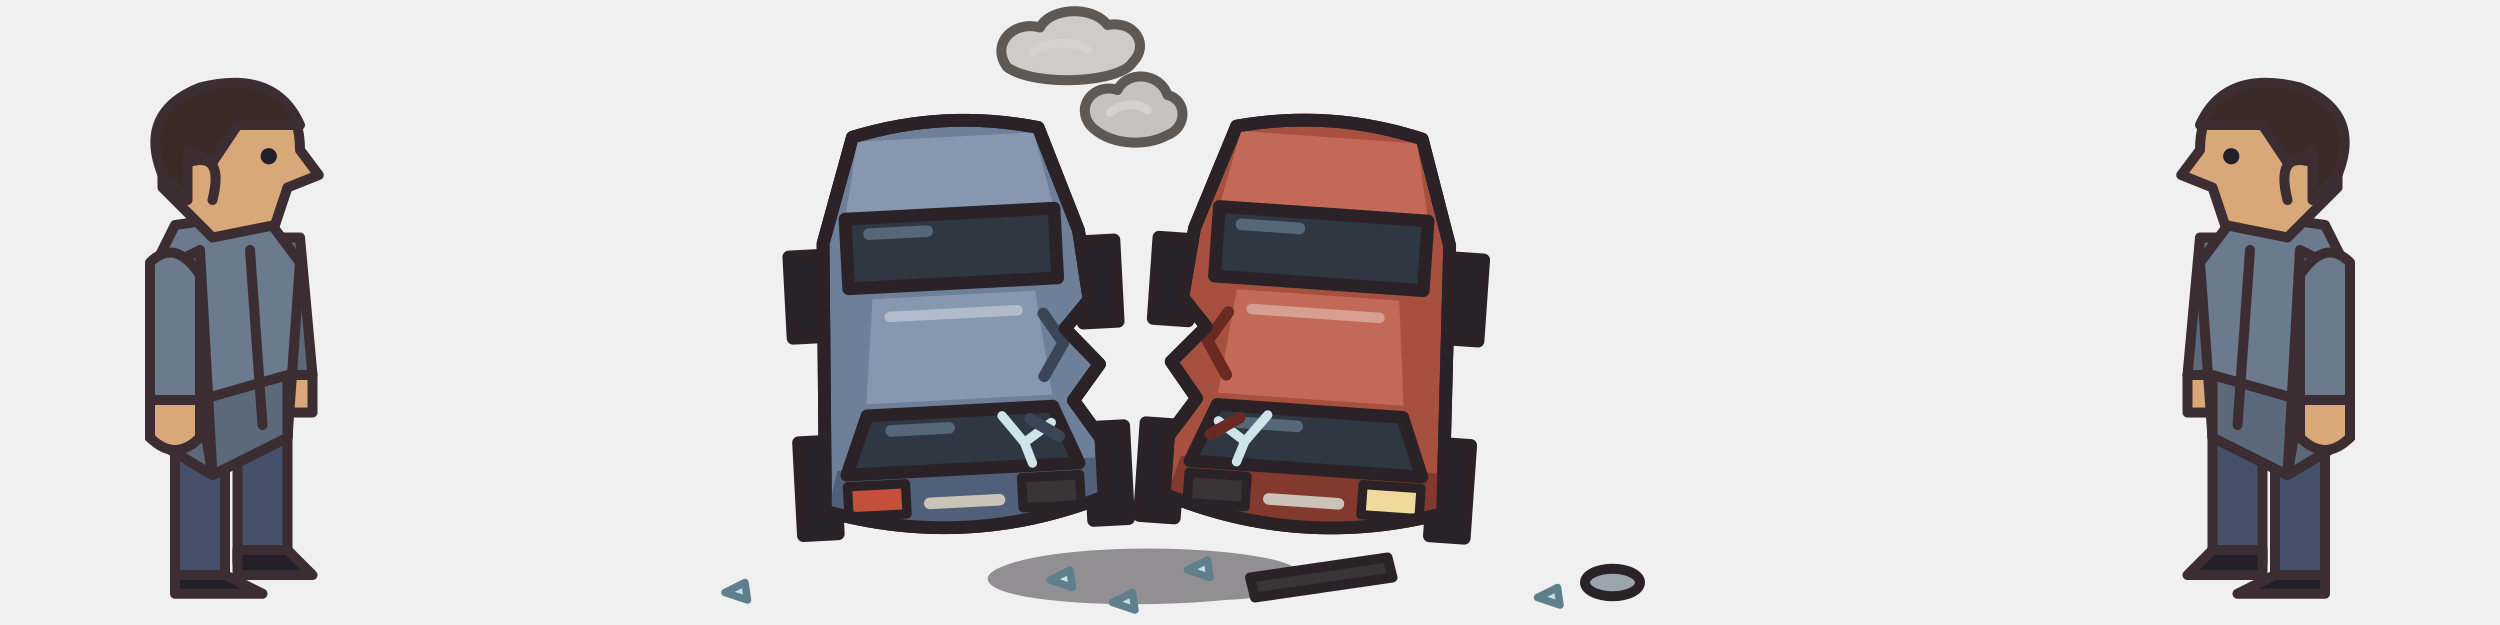
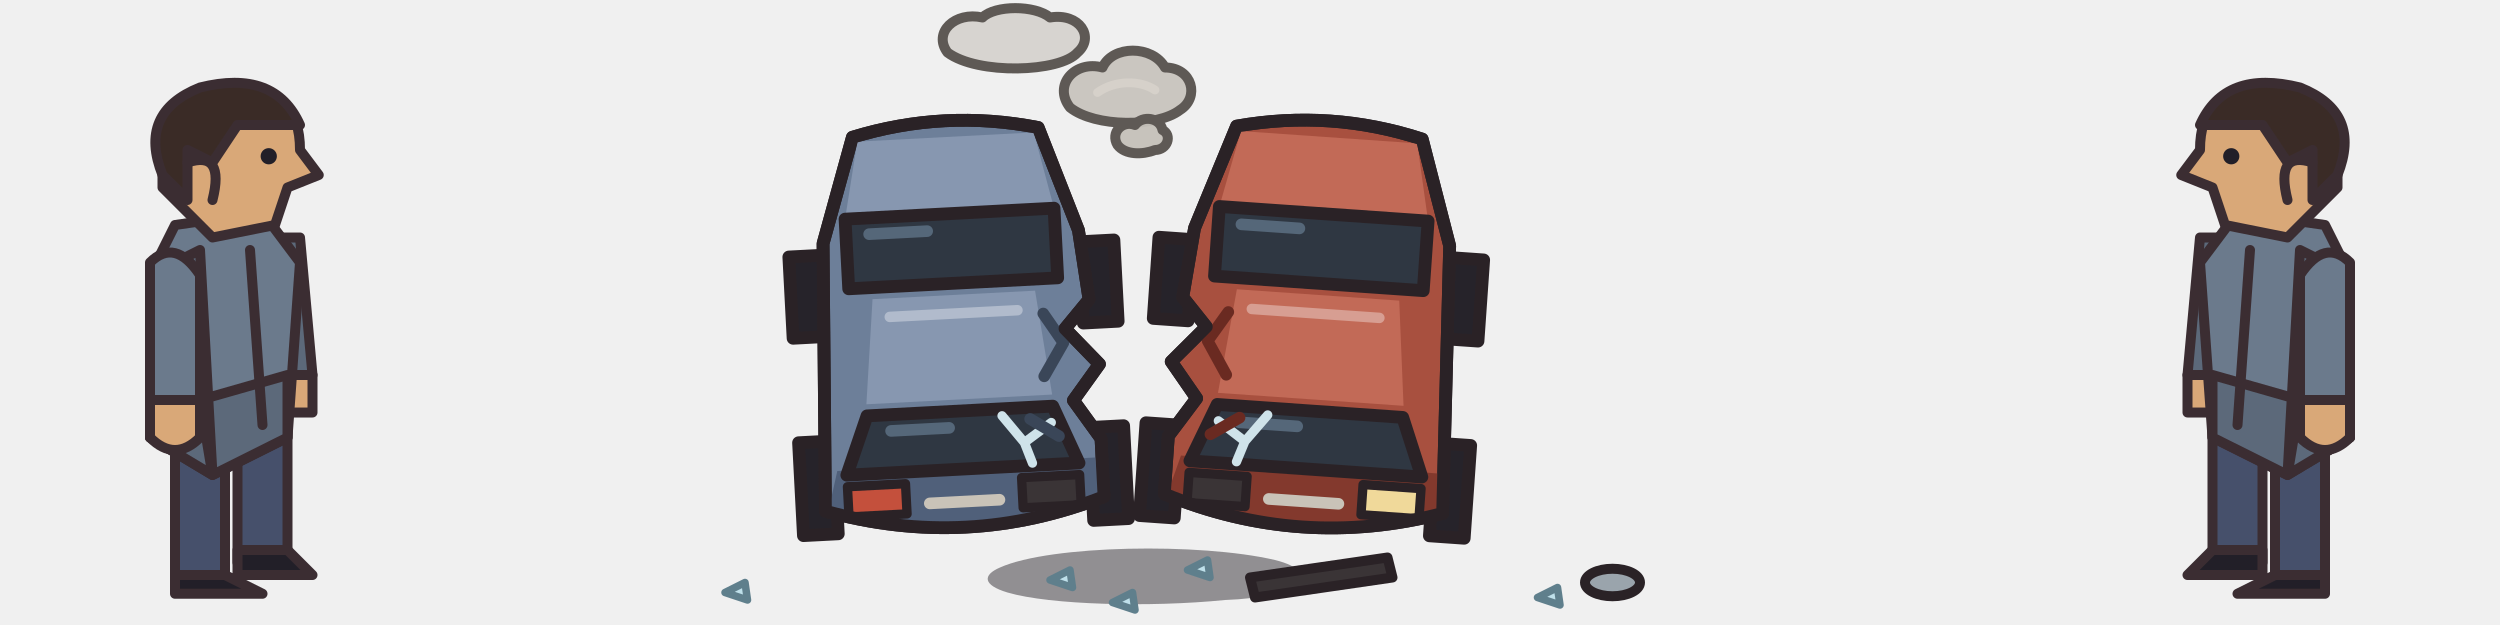
<svg xmlns="http://www.w3.org/2000/svg" width="200" height="50" viewBox="0 0 200 50" shape-rendering="geometricPrecision" stroke="#2a2226" stroke-width="1" stroke-linejoin="round" stroke-linecap="round">
  <g transform="translate(9 6)" stroke="#3b2d32" stroke-width="0.8">
    <path d="M10 28 L14 28 L14 39 L10 39 Z M5 29 L9 30 L9 41 L5 41 Z" fill="#46506b" />
    <path d="M10 38 L14 38 L16 40 L10 40 Z M5 40 L9 40 L12 41.5 L5 41.5 Z" fill="#221f28" />
    <path d="M12 13 L15 13 L16 24 L13 25 Z" fill="#5c697a" />
    <path d="M13 24 L16 24 L16 27 L13 27 Z" fill="#d9a878" />
    <path d="M5 12 L12 11 L15 15 L14 29 L8 32 L3 29 L3 16 Z" fill="#6b7a8c" />
    <path d="M3 16 L7 14 L8 32 L3 29 Z M7 26 L14 24 L14 29 L8 32 Z" fill="#5c697a" />
    <path d="M11 14 L12 28" fill="none" />
    <path d="M3 15 Q5 13 7 16 L7 26 L3 27 Z" fill="#6b7a8c" />
    <path d="M3 26 L7 26 L7 29 Q5 31 3 29 Z" fill="#d9a878" />
    <path d="M4 5 Q5 1 10 1 Q15 1 15 6 L16.5 8 L14 9 L13 12 L8 13 L4 9 Z" fill="#d9a878" />
    <path d="M4 8 Q2 3 7 1 Q13 -0.5 15 4 L10 4 L8 7 L6 6 L6 10 Z" fill="#3a2b26" />
    <path d="M6 7 Q9 6 8 10" fill="none" />
    <circle cx="12.5" cy="6.5" r="0.65" fill="#221f28" stroke="none" />
  </g>
  <path d="M80 45.4 C84 43.6 96 43.4 102 44.8 C106 45.8 104 47.8 98 48 C92 48.6 84 48.4 80.6 47.4 C78.6 46.8 78.6 46 80 45.4 Z" fill="#1d1a20" fill-opacity="0.45" stroke="none" />
  <g transform="translate(62.5 2.2) scale(0.93) rotate(-3 15 26)" stroke-width="1.1">
    <path d="M1 19 L4 19 L4 26 L1 26 Z M26 19 L29 19 L29 26 L26 26 Z M1 35 L4 35 L4 43 L1 43 Z M26 35 L29 35 L29 43 L26 43 Z" fill="#26232a" />
    <path d="M7 9 Q15 7 23 9 L26 18 L26.6 24 L24.4 26.4 L27.2 29.6 L24.8 32.6 L27 36 L27 41 Q15 45 3 41 L4 18 Z" fill="#6d7f99" />
    <path d="M7.4 9.4 L22.6 9.4 L24 16 L6 16 Z M8 23 L22 23 L23 32 L7 32 Z" fill="#8797b0" stroke="none" />
    <path d="M4.2 37.6 L26.4 37.6 L26.8 41.2 Q15 44.6 3.2 41.2 Z" fill="#50607a" stroke="none" />
    <path d="M6 16 L24 16 L24 22 L6 22 Z M7 33 L23 33 L25 38 L5 38 Z" fill="#2f3742" />
    <path d="M8 17.4 L13 17.4 M9 34.4 L14 34.4" fill="none" stroke="#556779" stroke-width="1" />
    <path d="M9.4 24.6 L20.4 24.6" fill="none" stroke="#ffffff" stroke-opacity="0.35" stroke-width="0.9" />
    <path d="M18.6 33.6 L20.4 36 M20.4 36 L22.8 34.4 M20.4 36 L21 37.8" fill="none" stroke="#cfe3ea" stroke-width="0.8" />
    <path d="M22.6 25 L24.2 27.6 L22.4 30.4 M21 34 L23.4 35.6" fill="none" stroke="#3a4658" stroke-width="1" />
    <path d="M5 39 L10 39 L10 41.6 L5 41.6 Z" fill="#c4503c" stroke-width="0.8" />
    <path d="M20 39 L25 39 L25 41.6 L20 41.6 Z" fill="#3a3436" stroke-width="0.8" />
    <path d="M12 40.8 L18 40.8" fill="none" stroke="#c9c3b8" stroke-width="1" />
    <path d="M7 9 Q15 7 23 9 L26 18 L26.6 24 L24.4 26.4 L27.2 29.6 L24.8 32.6 L27 36 L27 41 Q15 45 3 41 L4 18 Z" fill="none" />
  </g>
  <g transform="translate(91.3 2.2) scale(0.93) rotate(4 15 26)" stroke-width="1.1">
    <path d="M1 19 L4 19 L4 26 L1 26 Z M26 19 L29 19 L29 26 L26 26 Z M1 35 L4 35 L4 43 L1 43 Z M26 35 L29 35 L29 43 L26 43 Z" fill="#26232a" />
    <path d="M7 9 Q15 7 23 9 L26 18 L27 41 Q15 45 3 41 L3 36 L5.2 32.6 L2.8 29.6 L5.6 26.4 L3.4 24 L4 18 Z" fill="#a8503f" />
    <path d="M7.4 9.4 L22.6 9.4 L24 16 L6 16 Z M8 23 L22 23 L23 32 L7 32 Z" fill="#c26a57" stroke="none" />
    <path d="M4.2 37.6 L26.4 37.6 L26.8 41.2 Q15 44.6 3.2 41.2 Z" fill="#83392d" stroke="none" />
    <path d="M6 16 L24 16 L24 22 L6 22 Z M7 33 L23 33 L25 38 L5 38 Z" fill="#2f3742" />
    <path d="M8 17.4 L13 17.4 M9 34.4 L14 34.4" fill="none" stroke="#556779" stroke-width="1" />
    <path d="M9.4 24.6 L20.4 24.6" fill="none" stroke="#ffffff" stroke-opacity="0.35" stroke-width="0.9" />
    <path d="M11.4 33.6 L9.6 36 M9.6 36 L7.2 34.4 M9.6 36 L9 37.8" fill="none" stroke="#cfe3ea" stroke-width="0.8" />
    <path d="M7.4 25 L5.8 27.6 L7.6 30.4 M9 34 L6.6 35.6" fill="none" stroke="#6a2a21" stroke-width="1" />
    <path d="M20 39 L25 39 L25 41.6 L20 41.6 Z" fill="#f0d99a" stroke-width="0.8" />
    <path d="M5 39 L10 39 L10 41.6 L5 41.6 Z" fill="#3a3436" stroke-width="0.8" />
    <path d="M12 40.8 L18 40.8" fill="none" stroke="#c9c3b8" stroke-width="1" />
    <path d="M7 9 Q15 7 23 9 L26 18 L27 41 Q15 45 3 41 L3 36 L5.2 32.6 L2.8 29.6 L5.6 26.4 L3.4 24 L4 18 Z" fill="none" />
  </g>
  <path d="M100 46.2 L111 44.6 L111.4 46.2 L100.4 47.8 Z" fill="#3a3436" stroke-width="0.8" />
  <path d="M84 46.4 L85.6 45.6 L85.8 47.0 Z M89 48.2 L90.6 47.4 L90.8 48.8 Z M95 45.6 L96.6 44.8 L96.8 46.2 Z M58 47.4 L59.6 46.6 L59.8 48.0 Z M123 47.8 L124.6 47.0 L124.8 48.4 Z" fill="#bfe0ea" stroke="#5f7f8c" stroke-width="0.6" />
  <ellipse cx="129" cy="46.6" rx="2.2" ry="1.1" fill="#9aa4ac" stroke-width="0.8" />
-   <path d="M80.6 5.4 C79.2 3.6 81 1.6 83.2 2.2 C84 0.6 87.4 0.4 88.6 2 C90.8 1.6 92 3.6 90.6 5 C89.6 6.6 83 7 80.6 5.4 Z" fill="#c6c1ba" stroke="#5e5955" stroke-width="0.8" fill-opacity="0.8" />
-   <path d="M82.6 4.2 C84 3.2 85.8 3.2 87 4" fill="none" stroke="#d6d1ca" stroke-width="0.7" />
-   <path d="M87.2 10 C86 8.4 87.6 6.6 89.4 7.2 C90.2 5.6 92.8 5.8 93.4 7.6 C95 8 95 10.2 93.4 10.8 C91.6 11.8 88.6 11.6 87.2 10 Z" fill="#c6c1ba" stroke="#5e5955" stroke-width="0.8" fill-opacity="0.95" />
-   <path d="M88.8 9 C89.8 8.2 91 8.2 91.8 8.8" fill="none" stroke="#d6d1ca" stroke-width="0.7" />
+   <path d="M75.8 4.2 C74.6 2.6 76.4 0.9 78.6 1.4 C79.6 0.4 82.8 0.4 84 1.4 C86.4 1 87.6 3 86.2 4.2 C84.8 5.8 78.2 6 75.8 4.2 Z" fill="#c6c1ba" stroke="#5e5955" stroke-width="0.8" fill-opacity="0.6" />
+   <path d="M85.6 8.6 C84.2 6.8 86 4.8 88.2 5.4 C89 3.6 92.2 3.6 93.2 5.4 C95.4 5.4 96 7.8 94.4 8.8 C92.6 10.2 87.6 10.2 85.6 8.6 Z" fill="#c6c1ba" stroke="#5e5955" stroke-width="0.8" fill-opacity="0.9" />
+   <path d="M87.8 7.4 C89.2 6.4 91.2 6.4 92.4 7.2" fill="none" stroke="#d6d1ca" stroke-width="0.7" />
+   <path d="M89.4 11.6 C88.8 10.6 89.8 9.6 90.8 10 C91.4 9.2 92.8 9.4 93 10.4 C93.8 10.8 93.4 12 92.4 12 C91.4 12.4 90 12.4 89.4 11.6 Z" fill="#c6c1ba" stroke="#5e5955" stroke-width="0.8" fill-opacity="0.95" />
  <g transform="translate(191 6) scale(-1 1)" stroke="#3b2d32" stroke-width="0.8">
    <path d="M10 28 L14 28 L14 39 L10 39 Z M5 29 L9 30 L9 41 L5 41 Z" fill="#46506b" />
    <path d="M10 38 L14 38 L16 40 L10 40 Z M5 40 L9 40 L12 41.5 L5 41.5 Z" fill="#221f28" />
    <path d="M12 13 L15 13 L16 24 L13 25 Z" fill="#5c697a" />
    <path d="M13 24 L16 24 L16 27 L13 27 Z" fill="#d9a878" />
    <path d="M5 12 L12 11 L15 15 L14 29 L8 32 L3 29 L3 16 Z" fill="#6b7a8c" />
    <path d="M3 16 L7 14 L8 32 L3 29 Z M7 26 L14 24 L14 29 L8 32 Z" fill="#5c697a" />
    <path d="M11 14 L12 28" fill="none" />
    <path d="M3 15 Q5 13 7 16 L7 26 L3 27 Z" fill="#6b7a8c" />
    <path d="M3 26 L7 26 L7 29 Q5 31 3 29 Z" fill="#d9a878" />
    <path d="M4 5 Q5 1 10 1 Q15 1 15 6 L16.5 8 L14 9 L13 12 L8 13 L4 9 Z" fill="#d9a878" />
    <path d="M4 8 Q2 3 7 1 Q13 -0.5 15 4 L10 4 L8 7 L6 6 L6 10 Z" fill="#3a2b26" />
    <path d="M6 7 Q9 6 8 10" fill="none" />
    <circle cx="12.5" cy="6.5" r="0.65" fill="#221f28" stroke="none" />
  </g>
</svg>
